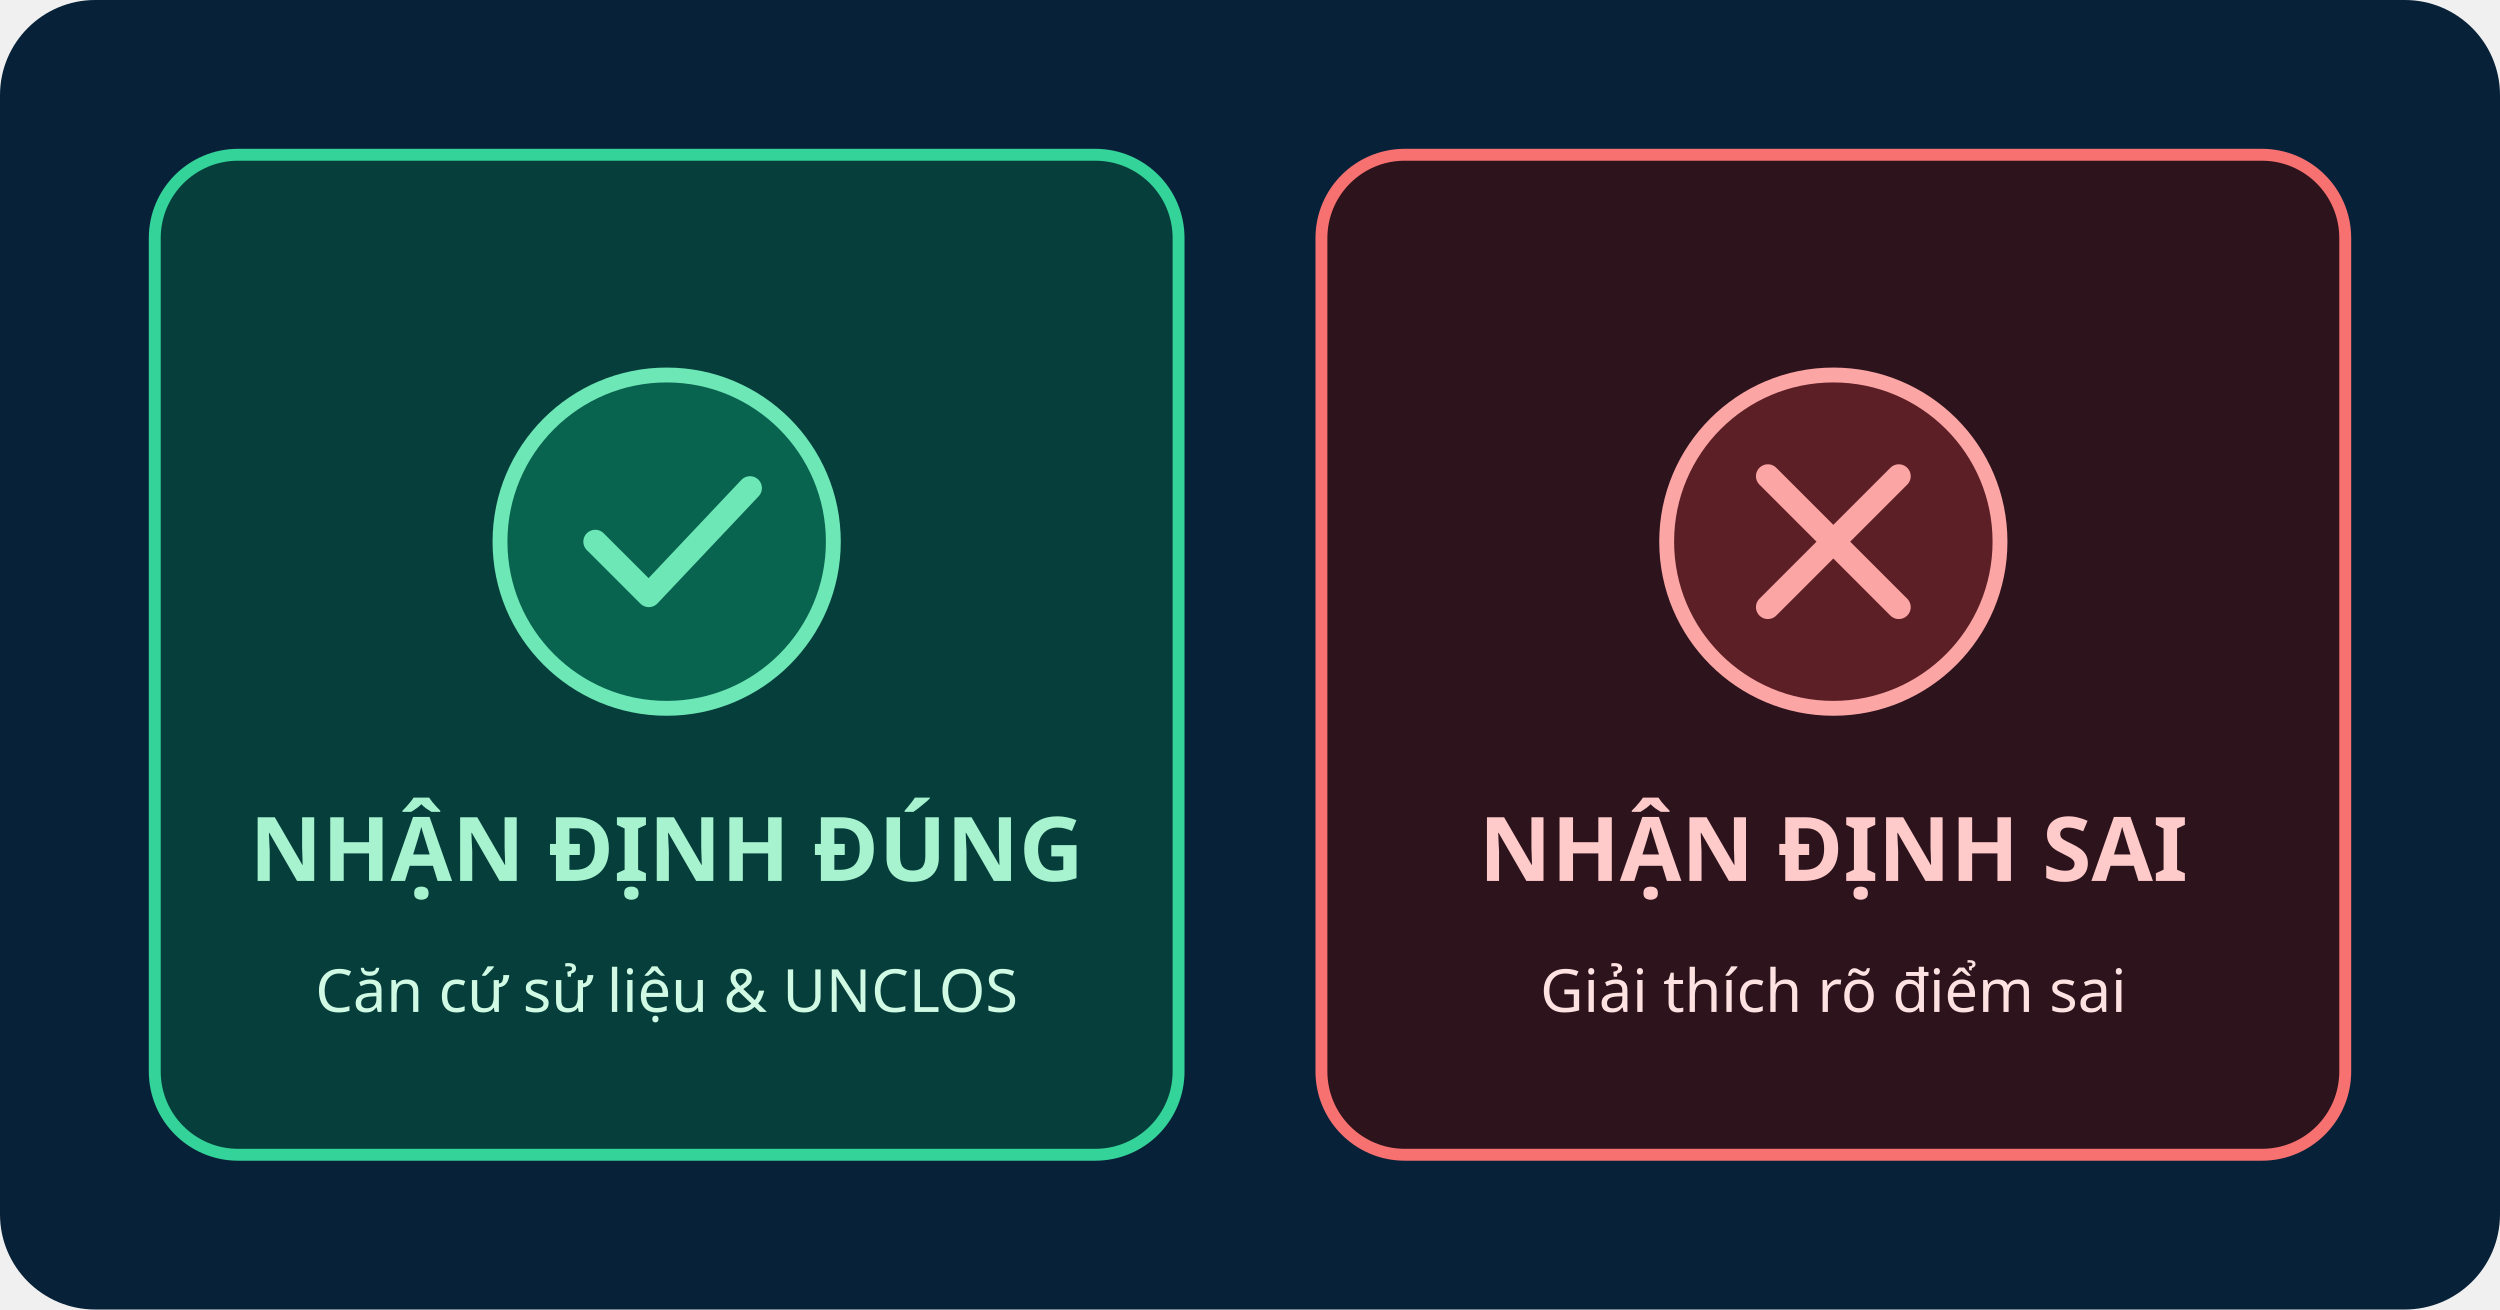
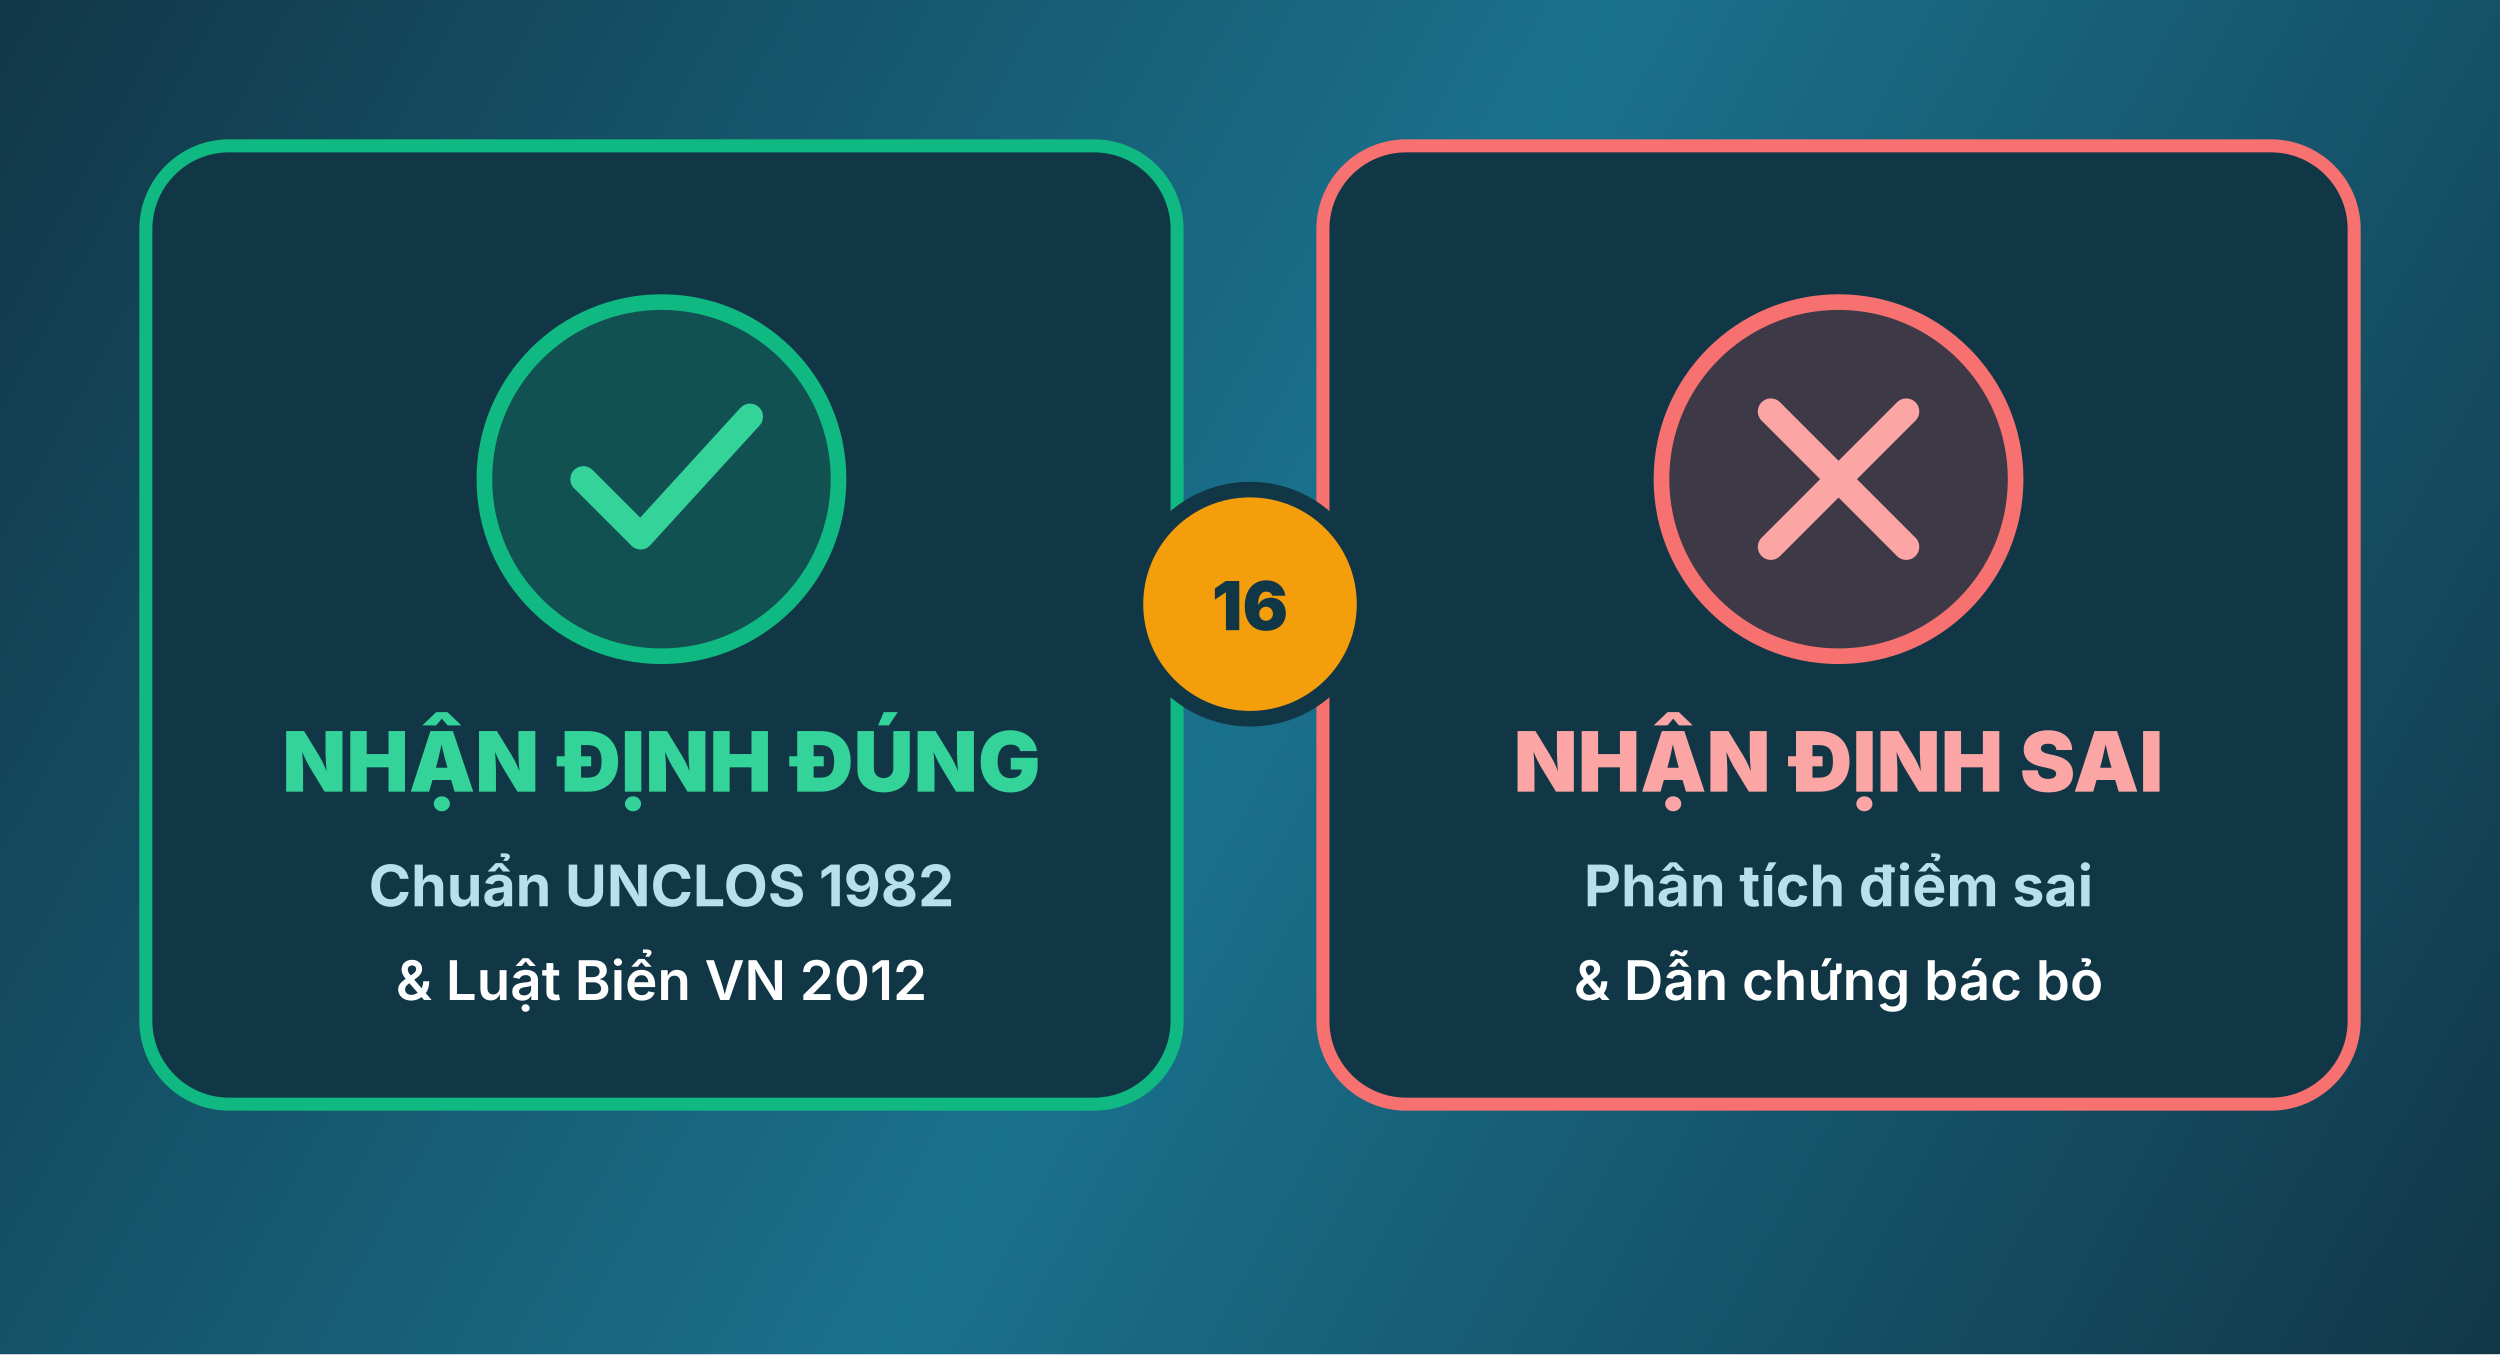
- <svg xmlns="http://www.w3.org/2000/svg" viewBox="0 0 420 220" fill="none">
-   <rect width="420" height="220" rx="16" fill="#072138" />
-   <g transform="translate(26, 26)">
-     <rect width="172" height="168" rx="14" fill="#064E3B" fill-opacity="0.65" stroke="#34D399" stroke-width="2" />
-     <circle cx="86" cy="65" r="28" fill="#10B981" fill-opacity="0.3" stroke="#6EE7B7" stroke-width="2.5" />
-     <path d="M74,65 L83,74 L100,56" stroke="#6EE7B7" stroke-width="4" stroke-linecap="round" stroke-linejoin="round" />
-     <text x="86" y="122" text-anchor="middle" fill="#A7F3D0" font-family="sans-serif" font-size="15" font-weight="800">NHẬN ĐỊNH ĐÚNG</text>
-     <text x="86" y="144" text-anchor="middle" fill="#D1FAE5" font-family="sans-serif" font-size="10">Căn cứ sử liệu &amp; UNCLOS</text>
+ <svg xmlns="http://www.w3.org/2000/svg" viewBox="0 0 480 260" fill="none">
+   <defs>
+     <linearGradient id="a2-bg" x1="0" y1="0" x2="480" y2="260" gradientUnits="userSpaceOnUse">
+       <stop offset="0%" stop-color="#113747" />
+       <stop offset="50%" stop-color="#1A718D" />
+       <stop offset="100%" stop-color="#113747" />
+     </linearGradient>
+   </defs>
+   <rect width="480" height="260" fill="url(#a2-bg)" />
+   <g transform="translate(28, 28)">
+     <rect width="198" height="184" rx="16" fill="#113747" stroke="#10B981" stroke-width="2.5" />
+     <circle cx="99" cy="64" r="34" fill="#10B981" fill-opacity="0.2" stroke="#10B981" stroke-width="3" />
+     <path d="M84 64 L95 75 L116 52" stroke="#34D399" stroke-width="5" stroke-linecap="round" stroke-linejoin="round" />
+     <text x="99" y="124" text-anchor="middle" fill="#34D399" font-family="Inter, Segoe UI, sans-serif" font-size="16" font-weight="900">NHẬN ĐỊNH ĐÚNG</text>
+     <text x="99" y="146" text-anchor="middle" fill="#B6E0EB" font-family="Inter, Segoe UI, sans-serif" font-size="11" font-weight="700">Chuẩn UNCLOS 1982</text>
+     <text x="99" y="164" text-anchor="middle" fill="#FFFFFF" font-family="Inter, Segoe UI, sans-serif" font-size="10.5" font-weight="600">&amp; Luật Biển VN 2012</text>
  </g>
-   <g transform="translate(222, 26)">
-     <rect width="172" height="168" rx="14" fill="#450A0A" fill-opacity="0.6" stroke="#F87171" stroke-width="2" />
-     <circle cx="86" cy="65" r="28" fill="#EF4444" fill-opacity="0.25" stroke="#FCA5A5" stroke-width="2.5" />
-     <path d="M75,54 L97,76 M97,54 L75,76" stroke="#FCA5A5" stroke-width="4" stroke-linecap="round" />
-     <text x="86" y="122" text-anchor="middle" fill="#FECACA" font-family="sans-serif" font-size="15" font-weight="800">NHẬN ĐỊNH SAI</text>
-     <text x="86" y="144" text-anchor="middle" fill="#FEE2E2" font-family="sans-serif" font-size="10">Giải thích rõ điểm sai</text>
+   <g transform="translate(254, 28)">
+     <rect width="198" height="184" rx="16" fill="#113747" stroke="#F87171" stroke-width="2.5" />
+     <circle cx="99" cy="64" r="34" fill="#EF4444" fill-opacity="0.2" stroke="#F87171" stroke-width="3" />
+     <path d="M86 51 L112 77 M112 51 L86 77" stroke="#FCA5A5" stroke-width="5" stroke-linecap="round" />
+     <text x="99" y="124" text-anchor="middle" fill="#FCA5A5" font-family="Inter, Segoe UI, sans-serif" font-size="16" font-weight="900">NHẬN ĐỊNH SAI</text>
+     <text x="99" y="146" text-anchor="middle" fill="#B6E0EB" font-family="Inter, Segoe UI, sans-serif" font-size="11" font-weight="700">Phân tích điểm sai</text>
+     <text x="99" y="164" text-anchor="middle" fill="#FFFFFF" font-family="Inter, Segoe UI, sans-serif" font-size="10.5" font-weight="600">&amp; Dẫn chứng bác bỏ</text>
  </g>
+   <circle cx="240" cy="116" r="22" fill="#F59E0B" stroke="#113747" stroke-width="3" />
+   <text x="240" y="121" text-anchor="middle" fill="#113747" font-family="Inter, Segoe UI, sans-serif" font-size="13" font-weight="900">16</text>
</svg>
